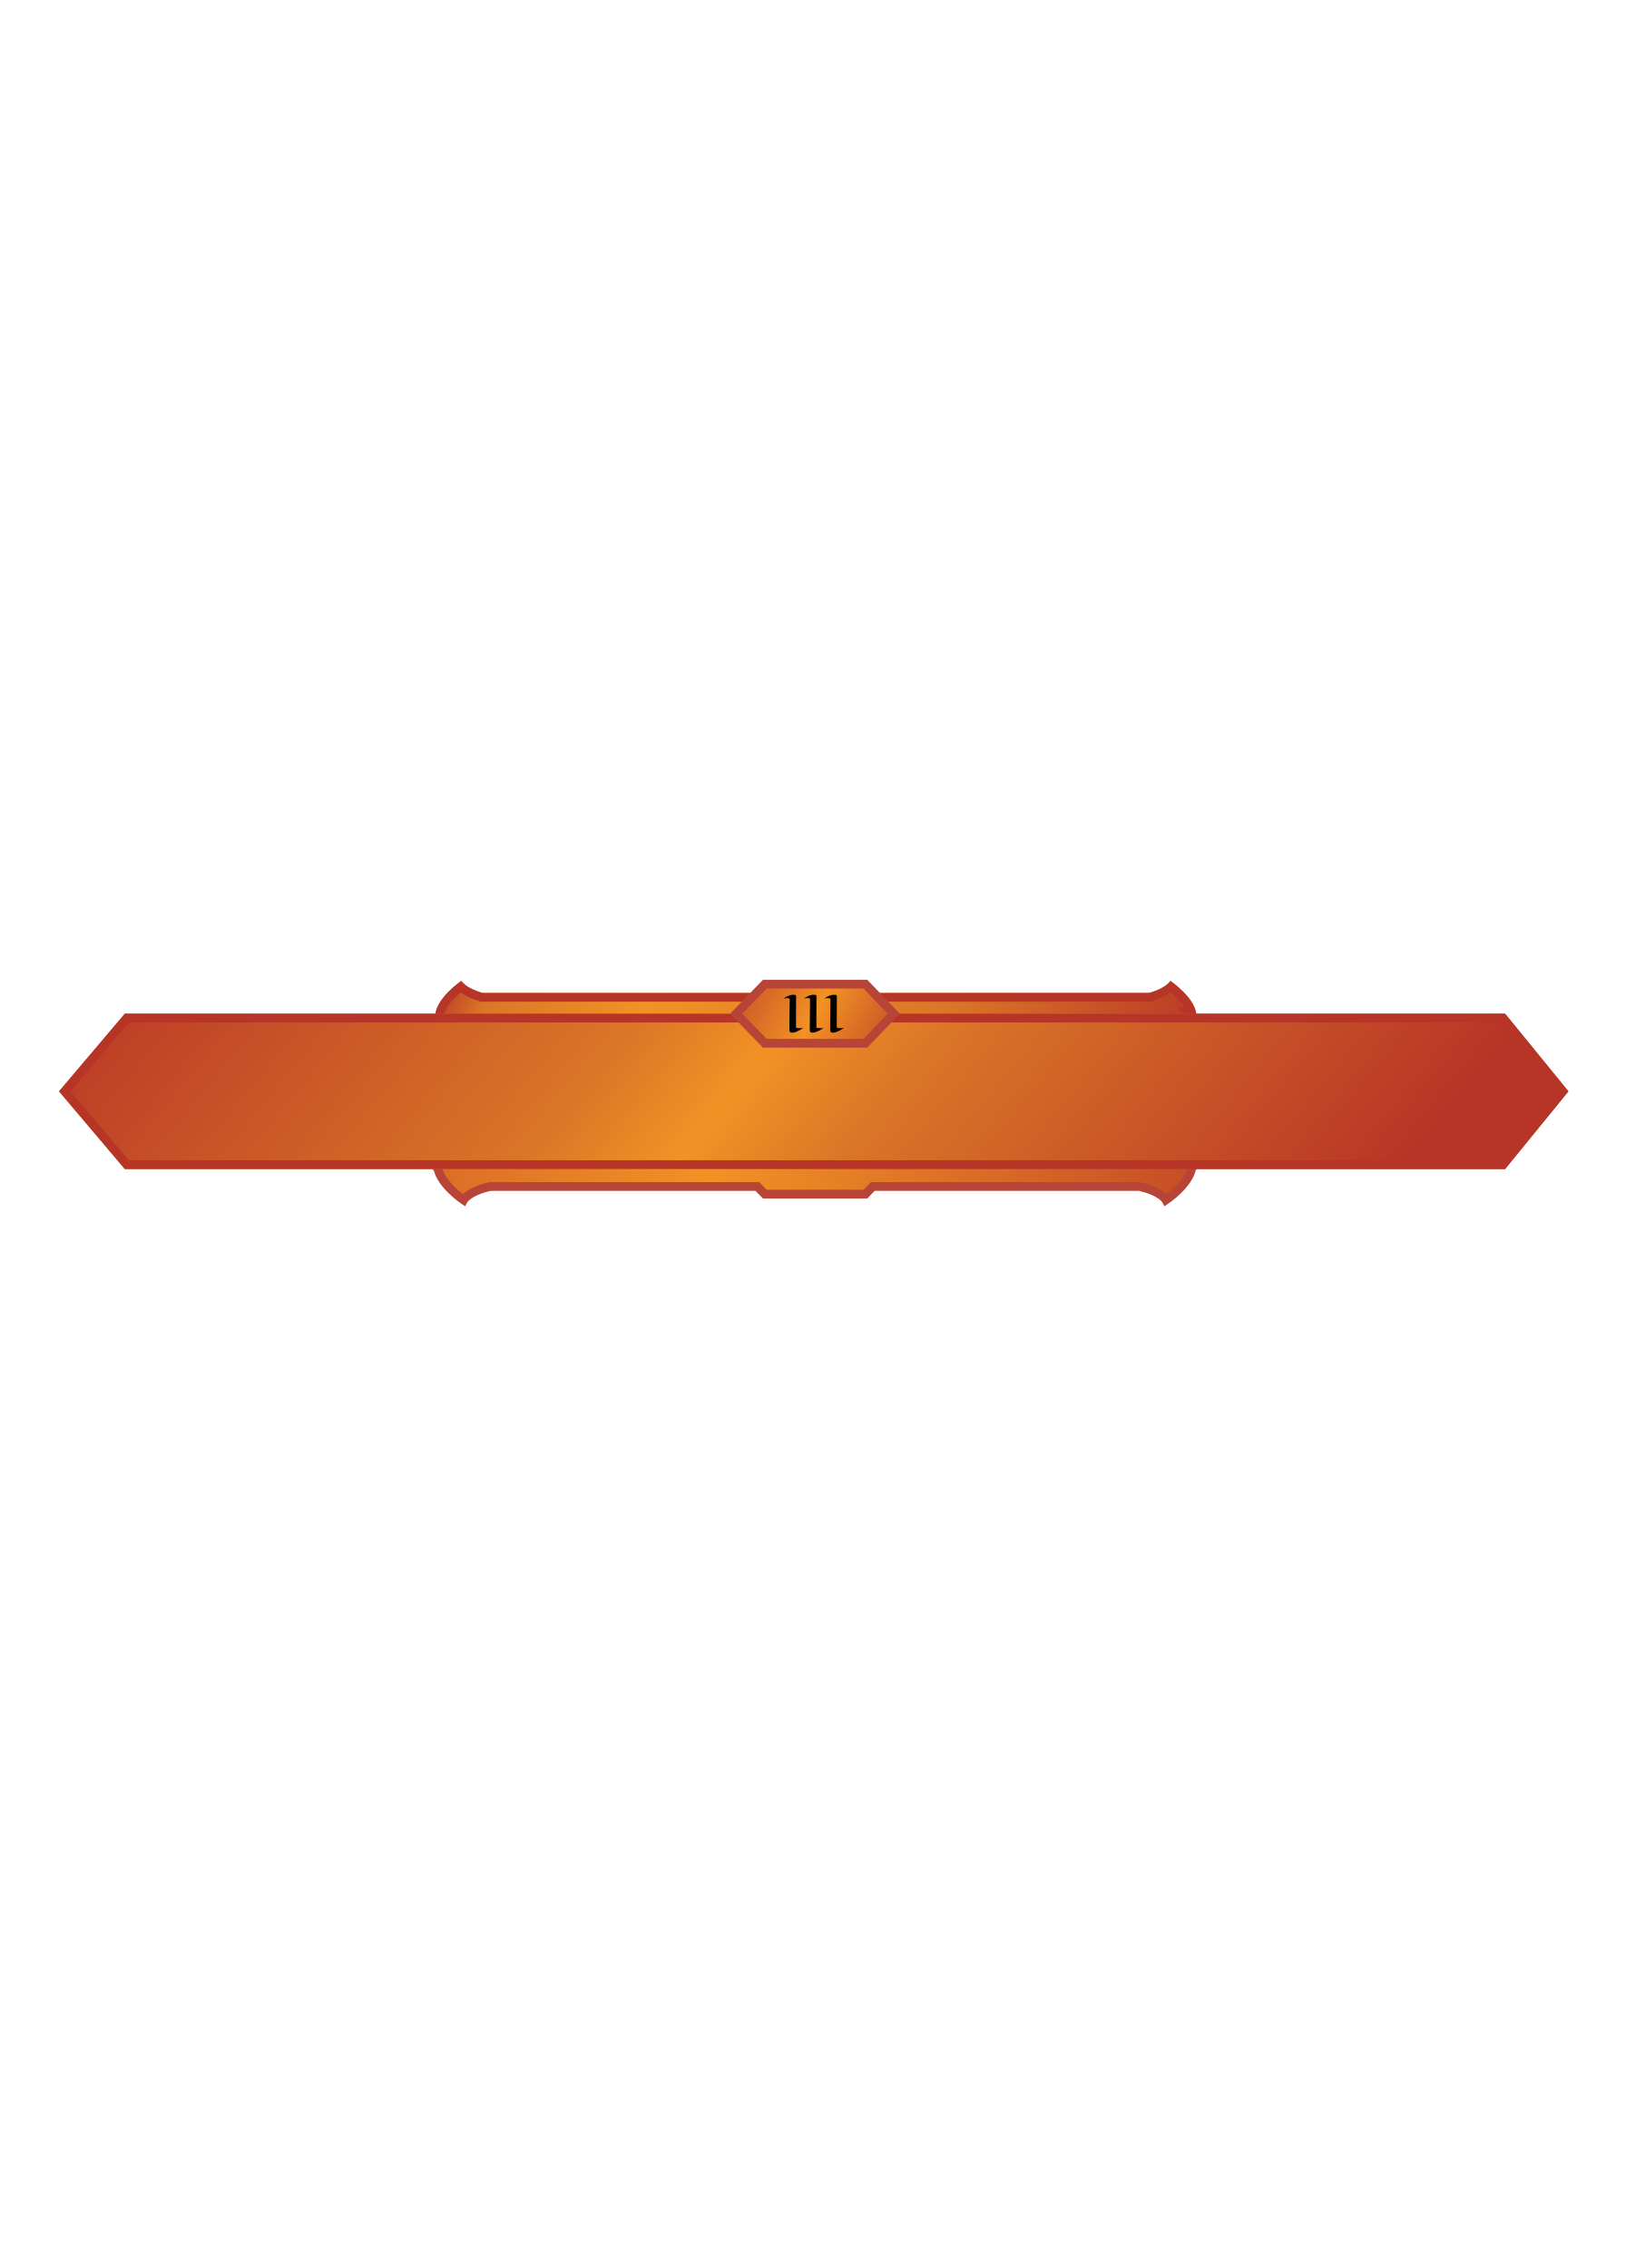
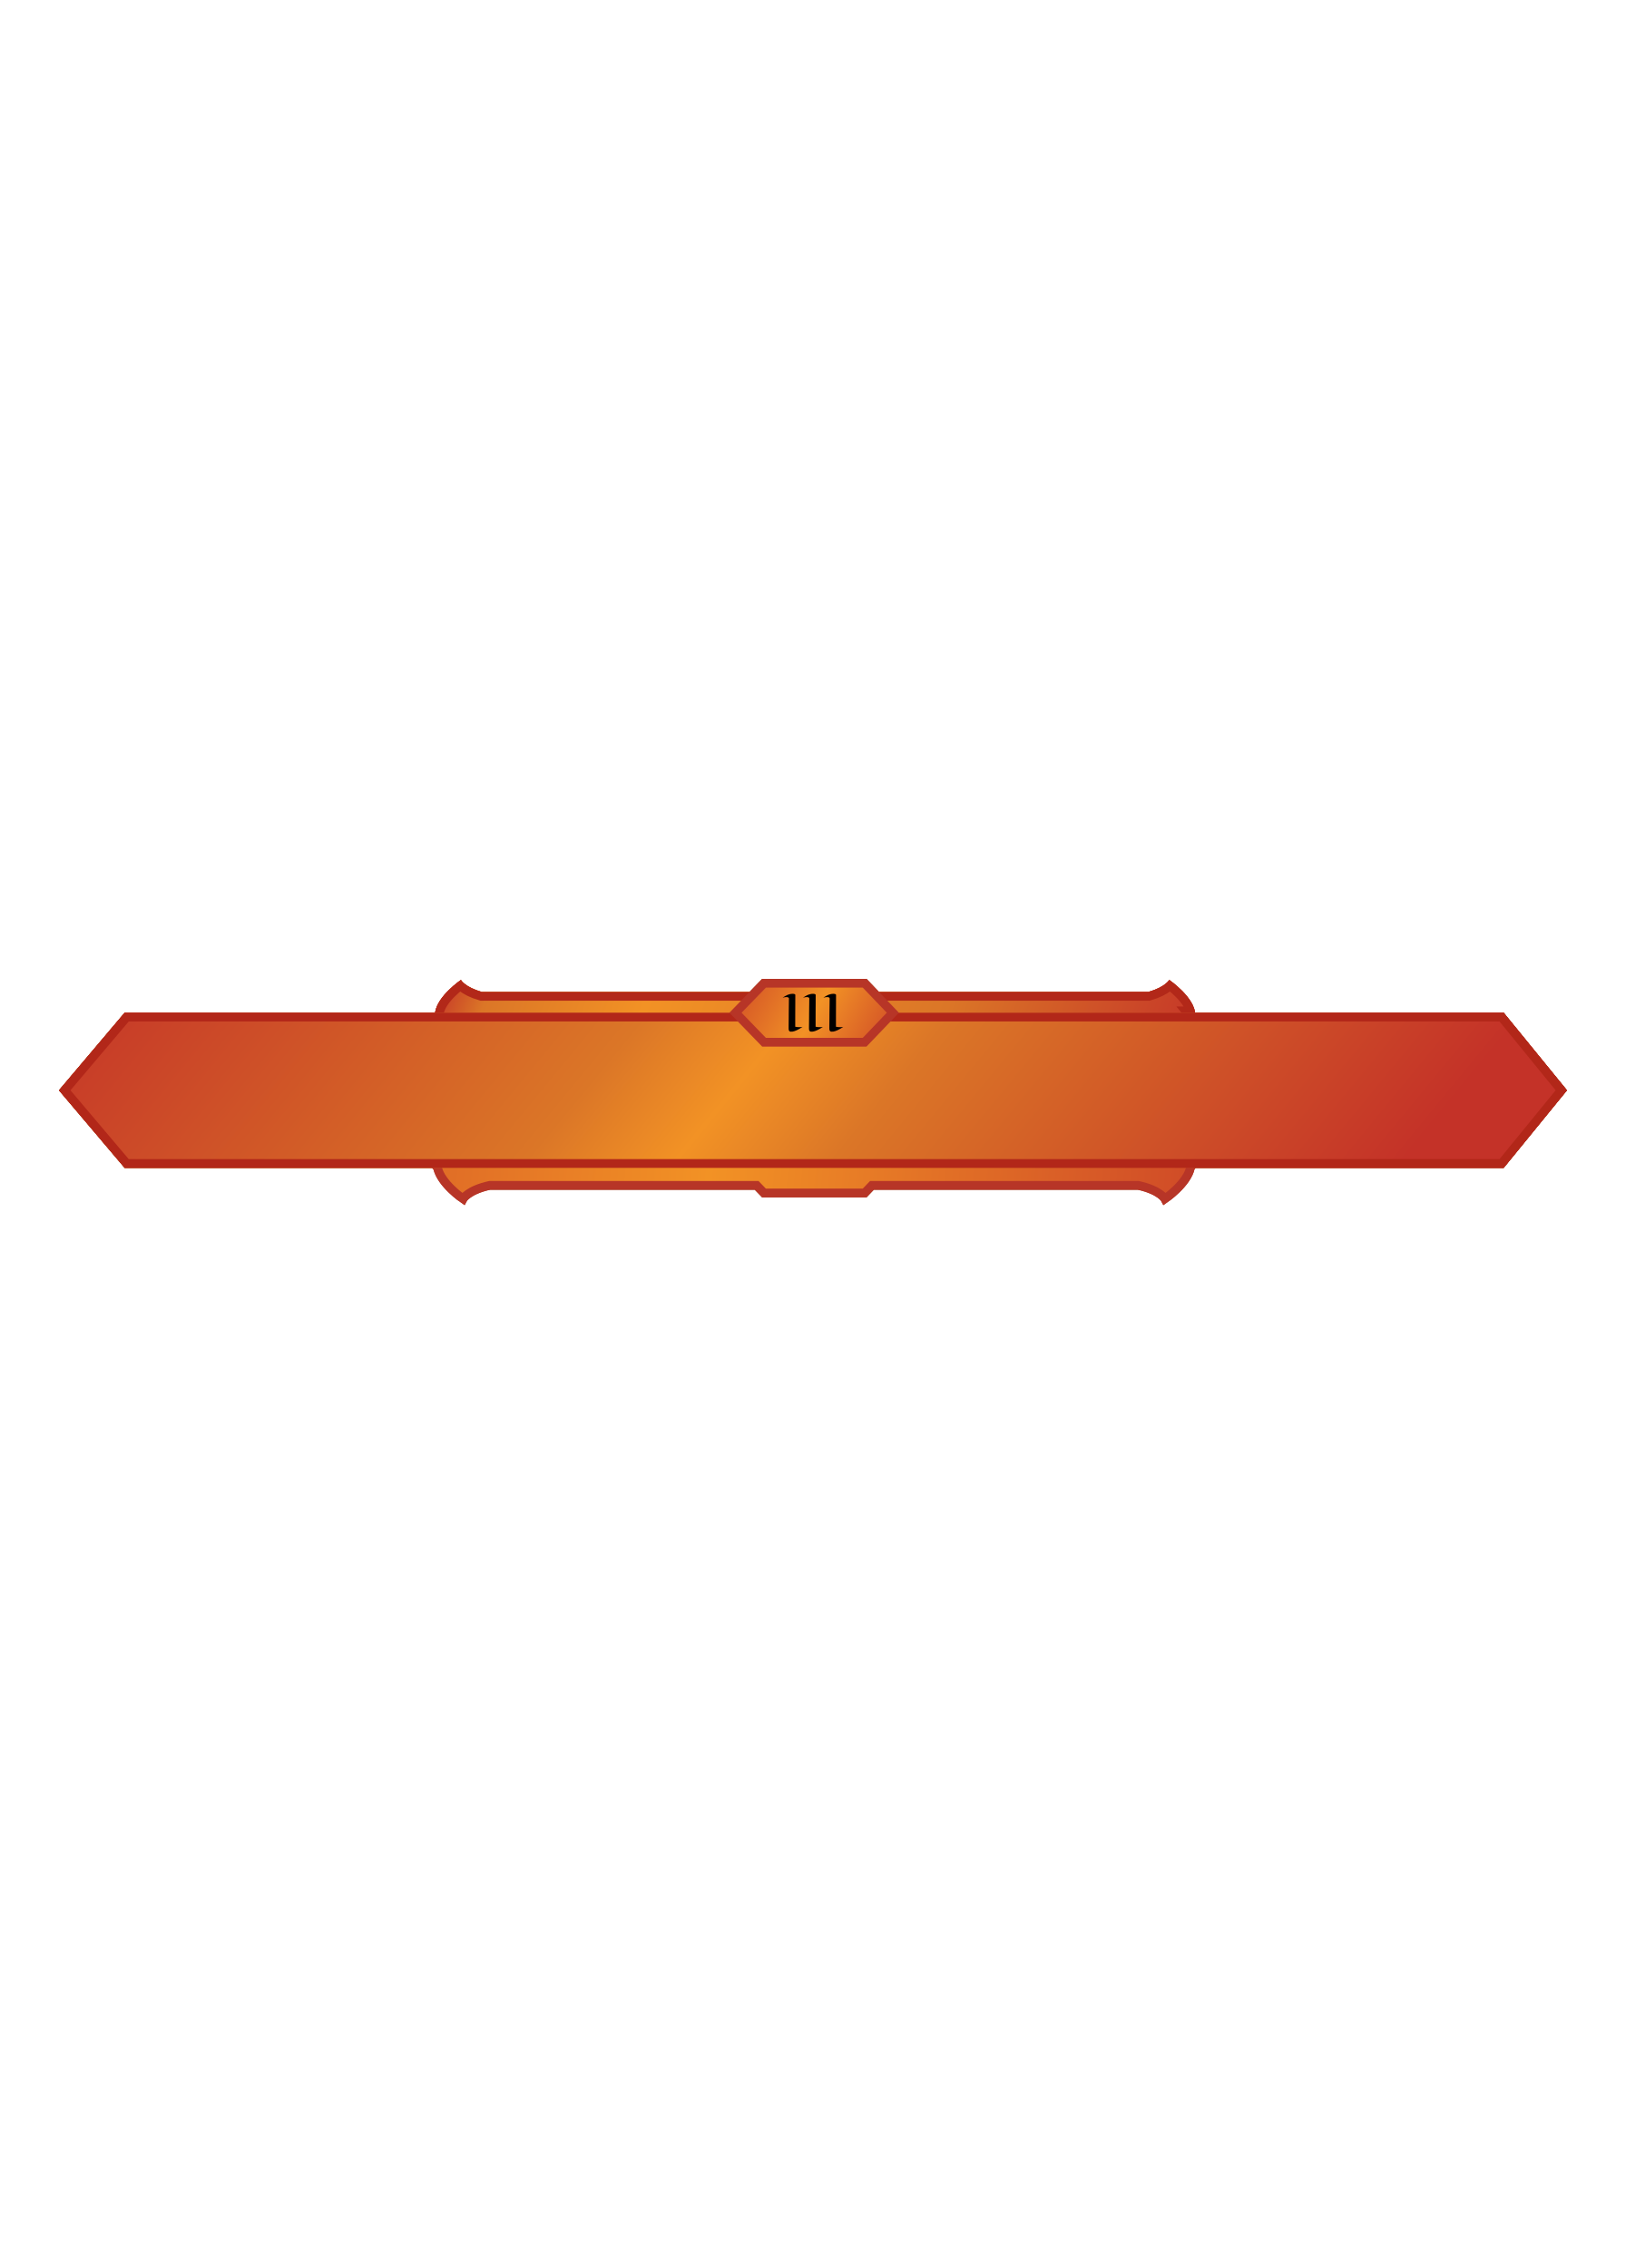
- <svg xmlns="http://www.w3.org/2000/svg" viewBox="0 0 743 1037" width="743" height="1037">
+ <svg xmlns="http://www.w3.org/2000/svg" viewBox="0 0 744 1038" width="744" height="1038">
  <defs>
-     <linearGradient id="9352455517586466429" x1="584.663" y1="528.77" x2="267.523" y2="404.6" gradientTransform="matrix(0.002564103,0,0,0.02439024,-0.5461538,-11.81707)">
+     <linearGradient id="1889224134508907494" x1="665.053" y1="543.229" x2="138.905" y2="440.291" gradientTransform="matrix(0.002564103,0,0,0.02816901,-0.5461538,-13.80282)">
+       <stop stop-color="#a67219" />
+       <stop offset="0.254" stop-color="#c6922b" />
+       <stop offset="0.65" stop-color="#fad369" />
+       <stop offset="0.832" stop-color="#c6922b" />
+       <stop offset="1" stop-color="#a67219" />
+     </linearGradient>
+     <clipPath id="alignment-4944964937314404232">
+       <path d="M213,525.5 C213,525.5 243.05,490 243.05,490 L574.05,490 C574.05,490 603,525.5 603,525.5 C603,525.5 213,525.5 213,525.5 Z" fill="#000000" />
+     </clipPath>
+     <linearGradient id="10473419197202552467" x1="1041.242" y1="611.021" x2="-355.961" y2="517.703" gradientTransform="matrix(0.002570694,0,0,0.0243895,-0.5501285,-13.19472)">
+       <stop stop-color="#a67219" />
+       <stop offset="0.342" stop-color="#c6922b" />
+       <stop offset="0.55" stop-color="#fad369" />
+       <stop offset="0.81" stop-color="#c6922b" />
+       <stop offset="1" stop-color="#a67219" />
+     </linearGradient>
+     <linearGradient id="6232026121664234477" x1="715.076" y1="796.919" x2="155.529" y2="397.447" gradientTransform="matrix(0.001449275,0,0,0.01408451,-0.09130435,-7.035211)">
+       <stop stop-color="#a67219" />
+       <stop offset="0.424" stop-color="#c6922b" />
+       <stop offset="0.678" stop-color="#fad369" />
+       <stop offset="0.906" stop-color="#c6922b" />
+       <stop offset="1" stop-color="#a67219" />
+     </linearGradient>
+     <clipPath id="alignment-5433170150320941148">
+       <path d="M63,535 C63,535 93.05,499.5 93.05,499.5 L724.05,499.5 C724.05,499.5 753,535 753,535 C753,535 724.05,570.5 724.05,570.5 L93.05,570.5 C93.05,570.5 63,535 63,535 Z" fill="#000000" />
+     </clipPath>
+     <linearGradient id="2235363709304482202" x1="443.079" y1="506.594" x2="377.932" y2="469.527" gradientTransform="matrix(0.01388437,0,0,0.03703361,-5.172461,-17.99829)">
+       <stop stop-color="#c6922b" />
+       <stop offset="0.525" stop-color="#fad369" />
+       <stop offset="1" stop-color="#c6922b" />
+     </linearGradient>
+     <linearGradient id="4105094409106806549" x1="584.663" y1="528.77" x2="267.523" y2="404.6" gradientTransform="matrix(0.002564103,0,0,0.02439024,-0.5461538,-11.81707)">
      <stop stop-color="#b73527" />
      <stop offset="0.349" stop-color="#db7627" />
      <stop offset="0.729" stop-color="#f29225" />
      <stop offset="0.93" stop-color="#db7627" />
      <stop offset="1" stop-color="#b73527" />
    </linearGradient>
-     <clipPath id="alignment-7738008308266932913">
+     <clipPath id="alignment-14114976464036053080">
      <path d="M235.095,499.397 C235.095,499.397 213,525.5 213,525.5 C213,525.5 603,525.5 603,525.5 C603,525.5 582.728,500.641 582.728,500.641 C582.728,500.641 582.94,500.641 582.94,500.641 C582.94,492.585 571.036,484.5 571.036,484.5 C571.036,484.5 569.322,487.713 561.459,490 C561.459,490 256.485,490 256.485,490 C248.621,487.713 246.908,484.5 246.908,484.5 C246.908,484.5 236.198,491.774 235.095,499.397 Z" fill="#000000" />
    </clipPath>
-     <linearGradient id="6651461703870222708" x1="659.302" y1="597.568" x2="42.67" y2="538.99" gradientTransform="matrix(0.002564103,0,0,0.02399791,-0.5461538,-13.03086)">
+     <linearGradient id="6316170317235266728" x1="659.302" y1="597.568" x2="42.67" y2="538.99" gradientTransform="matrix(0.002564103,0,0,0.02399791,-0.5461538,-13.03086)">
      <stop stop-color="#b73527" />
      <stop offset="0.484" stop-color="#f29225" />
      <stop offset="1" stop-color="#b73527" />
    </linearGradient>
-     <linearGradient id="14900273343831947212" x1="570.004" y1="698.666" x2="159.464" y2="361.136" gradientTransform="matrix(0.001449275,0,0,0.01408451,-0.09130435,-7.035211)">
+     <linearGradient id="2019162330452744136" x1="570.004" y1="698.666" x2="159.464" y2="361.136" gradientTransform="matrix(0.001449275,0,0,0.01408451,-0.09130435,-7.035211)">
      <stop stop-color="#b73527" />
      <stop offset="0.379" stop-color="#db7627" />
      <stop offset="0.484" stop-color="#f29225" />
      <stop offset="0.584" stop-color="#db7627" />
      <stop offset="1" stop-color="#b73527" />
    </linearGradient>
-     <clipPath id="alignment-760062050983052513">
+     <clipPath id="alignment-9402115186036753953">
      <path d="M63,535 C63,535 93.05,499.5 93.05,499.5 L724.05,499.5 C724.05,499.5 753,535 753,535 C753,535 724.05,570.5 724.05,570.5 L93.05,570.5 C93.05,570.5 63,535 63,535 Z" fill="#000000" />
    </clipPath>
-     <linearGradient id="7211538193569224958" x1="449.819" y1="532.138" x2="356.591" y2="480.198" gradientTransform="matrix(0.01388437,0,0,0.03703361,-5.172461,-17.99829)">
+     <linearGradient id="16187289215504019118" x1="449.819" y1="532.138" x2="356.591" y2="480.198" gradientTransform="matrix(0.01388437,0,0,0.03703361,-5.172461,-17.99829)">
      <stop stop-color="#b73527" />
      <stop offset="0.484" stop-color="#f29225" />
      <stop offset="1" stop-color="#b73527" />
+     </linearGradient>
+     <linearGradient id="785775233563908574" x1="584.663" y1="528.77" x2="267.523" y2="404.6" gradientTransform="matrix(0.002564103,0,0,0.02439024,-0.5461538,-11.81707)">
+       <stop stop-color="#c43228" />
+       <stop offset="0.349" stop-color="#db7627" />
+       <stop offset="0.729" stop-color="#f29225" />
+       <stop offset="0.93" stop-color="#db7627" />
+       <stop offset="1" stop-color="#c43228" />
+     </linearGradient>
+     <clipPath id="alignment-4075133515580063511">
+       <path d="M235.095,499.397 C235.095,499.397 213,525.5 213,525.5 C213,525.5 603,525.5 603,525.5 C603,525.5 582.728,500.641 582.728,500.641 C582.728,500.641 582.94,500.641 582.94,500.641 C582.94,492.585 571.036,484.5 571.036,484.5 C571.036,484.5 569.322,487.713 561.459,490 C561.459,490 256.485,490 256.485,490 C248.621,487.713 246.908,484.5 246.908,484.5 C246.908,484.5 236.198,491.774 235.095,499.397 Z" fill="#000000" />
+     </clipPath>
+     <linearGradient id="1360932936279449558" x1="659.302" y1="597.568" x2="42.67" y2="538.99" gradientTransform="matrix(0.002564103,0,0,0.02399791,-0.5461538,-13.03086)">
+       <stop stop-color="#c43228" />
+       <stop offset="0.484" stop-color="#f29225" />
+       <stop offset="1" stop-color="#c43228" />
+     </linearGradient>
+     <linearGradient id="1994521955350260017" x1="570.004" y1="698.666" x2="159.464" y2="361.136" gradientTransform="matrix(0.001449275,0,0,0.01408451,-0.09130435,-7.035211)">
+       <stop stop-color="#c43228" />
+       <stop offset="0.379" stop-color="#db7627" />
+       <stop offset="0.484" stop-color="#f29225" />
+       <stop offset="0.584" stop-color="#db7627" />
+       <stop offset="1" stop-color="#c43228" />
+     </linearGradient>
+     <clipPath id="alignment-15235829392284922819">
+       <path d="M63,535 C63,535 93.05,499.5 93.05,499.5 L724.05,499.5 C724.05,499.5 753,535 753,535 C753,535 724.05,570.5 724.05,570.5 L93.05,570.5 C93.05,570.5 63,535 63,535 Z" fill="#000000" />
+     </clipPath>
+     <linearGradient id="700989555349907582" x1="449.819" y1="532.138" x2="356.591" y2="480.198" gradientTransform="matrix(0.01388437,0,0,0.03703361,-5.172461,-17.99829)">
+       <stop stop-color="#c43228" />
+       <stop offset="0.484" stop-color="#f29225" />
+       <stop offset="1" stop-color="#c43228" />
    </linearGradient>
  </defs>
  <g>
    <g>
      <g>
        <g transform="matrix(1,0,0,1,-36,-36)">
-           <path d="M235.095,499.397 C235.095,499.397 213,525.5 213,525.5 C213,525.5 603,525.5 603,525.5 C603,525.5 582.728,500.641 582.728,500.641 C582.728,500.641 582.94,500.641 582.94,500.641 C582.94,492.585 571.036,484.5 571.036,484.5 C571.036,484.5 569.322,487.713 561.459,490 C561.459,490 256.485,490 256.485,490 C248.621,487.713 246.908,484.5 246.908,484.5 C246.908,484.5 236.198,491.774 235.095,499.397 Z" fill="url('#9352455517586466429')" />
-           <path d="M235.095,499.397 C235.095,499.397 213,525.5 213,525.5 C213,525.5 603,525.5 603,525.5 C603,525.5 582.728,500.641 582.728,500.641 C582.728,500.641 582.94,500.641 582.94,500.641 C582.94,492.585 571.036,484.5 571.036,484.5 C571.036,484.5 569.322,487.713 561.459,490 C561.459,490 256.485,490 256.485,490 C248.621,487.713 246.908,484.5 246.908,484.5 C246.908,484.5 236.198,491.774 235.095,499.397 Z" clip-path="url(#alignment-7738008308266932913)" fill="none" stroke="#b73527" stroke-width="8" />
+           <path d="M213,525.5 C213,525.5 243.05,490 243.05,490 L574.05,490 C574.05,490 603,525.5 603,525.5 C603,525.5 213,525.5 213,525.5 Z" fill="url('#1889224134508907494')" />
+           <path d="M213,525.5 C213,525.5 243.05,490 243.05,490 L574.05,490 C574.05,490 603,525.5 603,525.5 C603,525.5 213,525.5 213,525.5 Z" clip-path="url(#alignment-4944964937314404232)" fill="none" stroke="#8c6b2a" stroke-width="8" />
        </g>
        <g transform="matrix(1,0,0,1,-36,-36)">
-           <path d="M434.991,578.5 C434.991,578.5 518.178,578.5 518.178,578.5 C518.178,578.5 556.839,578.5 556.839,578.5 C566.952,580.764 569.036,584.67 569.036,584.67 C569.036,584.67 579.287,577.708 580.763,570.268 C580.763,570.268 603,543 603,543 C603,543 213,543 213,543 C213,543 236.212,570.422 236.212,570.422 C237.798,577.804 247.908,584.67 247.908,584.67 C247.908,584.67 249.991,580.764 260.105,578.5 C260.105,578.5 298.766,578.5 298.766,578.5 C298.766,578.5 382.227,578.5 382.227,578.5 C382.227,578.5 385.619,582.001 385.619,582.001 C385.619,582.001 431.64,582.001 431.64,582.001 C431.64,582.001 434.991,578.5 434.991,578.5 Z" fill="url('#6651461703870222708')" stroke="#b84437" stroke-width="4" />
+           <path d="M434.991,578.5 C434.991,578.5 572.95,578.5 572.95,578.5 C572.95,578.5 603,541 603,541 C603,541 214,541 214,541 C214,541 243.95,578.5 243.95,578.5 C243.95,578.5 382.227,578.5 382.227,578.5 C382.227,578.5 385.619,582.001 385.619,582.001 C385.619,582.001 431.64,582.001 431.64,582.001 C431.64,582.001 434.991,578.5 434.991,578.5 Z" fill="url('#10473419197202552467')" stroke="#8c6b2a" stroke-width="4" />
        </g>
        <g transform="matrix(1,0,0,1,-36,-36)">
-           <path d="M63,535 C63,535 93.05,499.5 93.05,499.5 L724.05,499.5 C724.05,499.5 753,535 753,535 C753,535 724.05,570.5 724.05,570.5 L93.05,570.5 C93.05,570.5 63,535 63,535 Z" fill="url('#14900273343831947212')" />
-           <path d="M63,535 C63,535 93.05,499.5 93.05,499.5 L724.05,499.5 C724.05,499.5 753,535 753,535 C753,535 724.05,570.5 724.05,570.5 L93.05,570.5 C93.05,570.5 63,535 63,535 Z" clip-path="url(#alignment-760062050983052513)" fill="none" stroke="#b73527" stroke-width="8" />
+           <path d="M63,535 C63,535 93.05,499.5 93.05,499.5 L724.05,499.5 C724.05,499.5 753,535 753,535 C753,535 724.05,570.5 724.05,570.5 L93.05,570.5 C93.05,570.5 63,535 63,535 Z" fill="url('#6232026121664234477')" />
+           <path d="M63,535 C63,535 93.05,499.5 93.05,499.5 L724.05,499.5 C724.05,499.5 753,535 753,535 C753,535 724.05,570.5 724.05,570.5 L93.05,570.5 C93.05,570.5 63,535 63,535 Z" clip-path="url(#alignment-5433170150320941148)" fill="none" stroke="#8c6b2a" stroke-width="8" />
        </g>
        <g transform="matrix(1,0,0,1,-36,-36)">
-           <path d="M372.538,499.5 C372.538,499.5 385.619,485.999 385.619,485.999 C385.619,485.999 431.64,485.999 431.64,485.999 C431.64,485.999 444.562,499.5 444.562,499.5 C444.562,499.5 431.64,513.001 431.64,513.001 L385.619,513.001 C385.619,513.001 372.538,499.5 372.538,499.5 Z" transform="matrix(1,0,0,1,0,0)" fill="url('#7211538193569224958')" stroke="#b84437" stroke-width="4" />
+           <path d="M372.538,499.5 C372.538,499.5 385.619,485.999 385.619,485.999 C385.619,485.999 431.64,485.999 431.64,485.999 C431.64,485.999 444.562,499.5 444.562,499.5 C444.562,499.5 431.64,513.001 431.64,513.001 L385.619,513.001 C385.619,513.001 372.538,499.5 372.538,499.5 Z" transform="matrix(1,0,0,1,0,0)" fill="url('#2235363709304482202')" stroke="#8c6b2a" stroke-width="4" />
+         </g>
+         <g transform="matrix(1,0,0,1,-36,-36)">
+           <path d="M408.452,505.978 Q407.79,506.419 407.141,506.792 Q406.506,507.164 405.913,507.44 Q405.333,507.73 404.809,507.896 Q404.284,508.075 403.856,508.131 Q403.415,508.172 403.084,508.158 Q402.752,508.158 402.532,508.006 Q402.311,507.868 402.187,507.551 Q402.076,507.233 402.076,506.681 Q402.076,506.392 402.076,505.702 Q402.09,505.012 402.09,504.059 Q402.104,503.107 402.118,501.975 Q402.131,500.83 402.131,499.671 Q402.145,498.498 402.159,497.394 Q402.173,496.276 402.187,495.365 Q402.2,494.454 402.2,493.847 Q402.214,493.226 402.228,493.047 Q402.242,492.646 401.897,492.494 Q401.552,492.329 401.055,492.329 Q400.641,492.329 400.186,492.412 Q399.744,492.481 399.33,492.577 Q399.91,492.205 400.462,491.887 Q401.014,491.556 401.579,491.321 Q402.145,491.087 402.725,490.963 Q403.318,490.838 403.939,490.838 Q404.188,490.838 404.409,490.866 Q404.629,490.894 404.781,490.963 Q404.947,491.018 405.043,491.114 Q405.14,491.211 405.14,491.363 Q405.14,491.804 405.126,493.474 Q405.126,494.192 405.126,495.268 Q405.126,496.331 405.112,497.835 Q405.112,499.34 405.099,501.341 Q405.099,503.342 405.099,505.909 Q405.706,506.033 406.203,506.074 Q406.699,506.102 407.1,506.102 Q407.417,506.102 407.665,506.088 Q407.928,506.06 408.107,506.033 Q408.3,506.005 408.452,505.978 Q408.452,505.978 408.452,505.978 ZM417.77,505.978 Q417.108,506.419 416.459,506.792 Q415.824,507.164 415.231,507.44 Q414.651,507.73 414.127,507.896 Q413.602,508.075 413.174,508.131 Q412.733,508.172 412.402,508.158 Q412.07,508.158 411.85,508.006 Q411.629,507.868 411.505,507.551 Q411.394,507.233 411.394,506.681 Q411.394,506.392 411.394,505.702 Q411.408,505.012 411.408,504.059 Q411.422,503.107 411.436,501.975 Q411.449,500.83 411.449,499.671 Q411.463,498.498 411.477,497.394 Q411.491,496.276 411.505,495.365 Q411.518,494.454 411.518,493.847 Q411.532,493.226 411.546,493.047 Q411.56,492.646 411.215,492.494 Q410.87,492.329 410.373,492.329 Q409.959,492.329 409.503,492.412 Q409.062,492.481 408.648,492.577 Q409.227,492.205 409.78,491.887 Q410.332,491.556 410.897,491.321 Q411.463,491.087 412.043,490.963 Q412.636,490.838 413.257,490.838 Q413.506,490.838 413.726,490.866 Q413.947,490.894 414.099,490.963 Q414.265,491.018 414.361,491.114 Q414.458,491.211 414.458,491.363 Q414.458,491.804 414.444,493.474 Q414.444,494.192 414.444,495.268 Q414.444,496.331 414.43,497.835 Q414.43,499.34 414.416,501.341 Q414.416,503.342 414.416,505.909 Q415.024,506.033 415.521,506.074 Q416.017,506.102 416.418,506.102 Q416.735,506.102 416.983,506.088 Q417.246,506.06 417.425,506.033 Q417.618,506.005 417.77,505.978 Q417.77,505.978 417.77,505.978 Z" fill="#000000" />
+         </g>
+       </g>
+       <g>
+         <g transform="matrix(1,0,0,1,-36,-36)">
+           <path d="M235.095,499.397 C235.095,499.397 213,525.5 213,525.5 C213,525.5 603,525.5 603,525.5 C603,525.5 582.728,500.641 582.728,500.641 C582.728,500.641 582.94,500.641 582.94,500.641 C582.94,492.585 571.036,484.5 571.036,484.5 C571.036,484.5 569.322,487.713 561.459,490 C561.459,490 256.485,490 256.485,490 C248.621,487.713 246.908,484.5 246.908,484.5 C246.908,484.5 236.198,491.774 235.095,499.397 Z" fill="url('#4105094409106806549')" />
+           <path d="M235.095,499.397 C235.095,499.397 213,525.5 213,525.5 C213,525.5 603,525.5 603,525.5 C603,525.5 582.728,500.641 582.728,500.641 C582.728,500.641 582.94,500.641 582.94,500.641 C582.94,492.585 571.036,484.5 571.036,484.5 C571.036,484.5 569.322,487.713 561.459,490 C561.459,490 256.485,490 256.485,490 C248.621,487.713 246.908,484.5 246.908,484.5 C246.908,484.5 236.198,491.774 235.095,499.397 Z" clip-path="url(#alignment-14114976464036053080)" fill="none" stroke="#b73527" stroke-width="8" />
+         </g>
+         <g transform="matrix(1,0,0,1,-36,-36)">
+           <path d="M434.991,578.5 C434.991,578.5 518.178,578.5 518.178,578.5 C518.178,578.5 556.839,578.5 556.839,578.5 C566.952,580.764 569.036,584.67 569.036,584.67 C569.036,584.67 579.287,577.708 580.763,570.268 C580.763,570.268 603,543 603,543 C603,543 213,543 213,543 C213,543 236.212,570.422 236.212,570.422 C237.798,577.804 247.908,584.67 247.908,584.67 C247.908,584.67 249.991,580.764 260.105,578.5 C260.105,578.5 298.766,578.5 298.766,578.5 C298.766,578.5 382.227,578.5 382.227,578.5 C382.227,578.5 385.619,582.001 385.619,582.001 C385.619,582.001 431.64,582.001 431.64,582.001 C431.64,582.001 434.991,578.5 434.991,578.5 Z" fill="url('#6316170317235266728')" stroke="#b84437" stroke-width="4" />
+         </g>
+         <g transform="matrix(1,0,0,1,-36,-36)">
+           <path d="M63,535 C63,535 93.05,499.5 93.05,499.5 L724.05,499.5 C724.05,499.5 753,535 753,535 C753,535 724.05,570.5 724.05,570.5 L93.05,570.5 C93.05,570.5 63,535 63,535 Z" fill="url('#2019162330452744136')" />
+           <path d="M63,535 C63,535 93.05,499.5 93.05,499.5 L724.05,499.5 C724.05,499.5 753,535 753,535 C753,535 724.05,570.5 724.05,570.5 L93.05,570.5 C93.05,570.5 63,535 63,535 Z" clip-path="url(#alignment-9402115186036753953)" fill="none" stroke="#b73527" stroke-width="8" />
+         </g>
+         <g transform="matrix(1,0,0,1,-36,-36)">
+           <path d="M372.538,499.5 C372.538,499.5 385.619,485.999 385.619,485.999 C385.619,485.999 431.64,485.999 431.64,485.999 C431.64,485.999 444.562,499.5 444.562,499.5 C444.562,499.5 431.64,513.001 431.64,513.001 L385.619,513.001 C385.619,513.001 372.538,499.5 372.538,499.5 Z" transform="matrix(1,0,0,1,0,0)" fill="url('#16187289215504019118')" stroke="#b84437" stroke-width="4" />
+         </g>
+         <g transform="matrix(1,0,0,1,-36,-36)">
+           <path d="M403.243,505.978 Q402.581,506.419 401.932,506.792 Q401.297,507.164 400.704,507.44 Q400.124,507.73 399.6,507.896 Q399.075,508.075 398.648,508.131 Q398.206,508.172 397.875,508.158 Q397.544,508.158 397.323,508.006 Q397.102,507.868 396.978,507.551 Q396.867,507.233 396.867,506.681 Q396.867,506.392 396.867,505.702 Q396.881,505.012 396.881,504.059 Q396.895,503.107 396.909,501.975 Q396.922,500.83 396.922,499.671 Q396.936,498.498 396.95,497.394 Q396.964,496.276 396.978,495.365 Q396.991,494.454 396.991,493.847 Q397.005,493.226 397.019,493.047 Q397.033,492.646 396.688,492.494 Q396.343,492.329 395.846,492.329 Q395.432,492.329 394.977,492.412 Q394.535,492.481 394.121,492.577 Q394.701,492.205 395.253,491.887 Q395.805,491.556 396.37,491.321 Q396.936,491.087 397.516,490.963 Q398.109,490.838 398.73,490.838 Q398.979,490.838 399.2,490.866 Q399.42,490.894 399.572,490.963 Q399.738,491.018 399.834,491.114 Q399.931,491.211 399.931,491.363 Q399.931,491.804 399.917,493.474 Q399.917,494.192 399.917,495.268 Q399.917,496.331 399.903,497.835 Q399.903,499.34 399.89,501.341 Q399.89,503.342 399.89,505.909 Q400.497,506.033 400.994,506.074 Q401.49,506.102 401.891,506.102 Q402.208,506.102 402.456,506.088 Q402.719,506.06 402.898,506.033 Q403.091,506.005 403.243,505.978 Q403.243,505.978 403.243,505.978 ZM412.561,505.978 Q411.899,506.419 411.25,506.792 Q410.615,507.164 410.022,507.44 Q409.442,507.73 408.918,507.896 Q408.393,508.075 407.965,508.131 Q407.524,508.172 407.193,508.158 Q406.861,508.158 406.641,508.006 Q406.42,507.868 406.296,507.551 Q406.185,507.233 406.185,506.681 Q406.185,506.392 406.185,505.702 Q406.199,505.012 406.199,504.059 Q406.213,503.107 406.227,501.975 Q406.24,500.83 406.24,499.671 Q406.254,498.498 406.268,497.394 Q406.282,496.276 406.296,495.365 Q406.309,494.454 406.309,493.847 Q406.323,493.226 406.337,493.047 Q406.351,492.646 406.006,492.494 Q405.661,492.329 405.164,492.329 Q404.75,492.329 404.295,492.412 Q403.853,492.481 403.439,492.577 Q404.019,492.205 404.571,491.887 Q405.123,491.556 405.688,491.321 Q406.254,491.087 406.834,490.963 Q407.427,490.838 408.048,490.838 Q408.297,490.838 408.518,490.866 Q408.738,490.894 408.89,490.963 Q409.056,491.018 409.152,491.114 Q409.249,491.211 409.249,491.363 Q409.249,491.804 409.235,493.474 Q409.235,494.192 409.235,495.268 Q409.235,496.331 409.221,497.835 Q409.221,499.34 409.208,501.341 Q409.208,503.342 409.208,505.909 Q409.815,506.033 410.312,506.074 Q410.808,506.102 411.209,506.102 Q411.526,506.102 411.774,506.088 Q412.037,506.06 412.216,506.033 Q412.409,506.005 412.561,505.978 Q412.561,505.978 412.561,505.978 ZM421.879,505.978 Q421.217,506.419 420.568,506.792 Q419.933,507.164 419.34,507.44 Q418.76,507.73 418.236,507.896 Q417.711,508.075 417.283,508.131 Q416.842,508.172 416.511,508.158 Q416.179,508.158 415.959,508.006 Q415.738,507.868 415.614,507.551 Q415.503,507.233 415.503,506.681 Q415.503,506.392 415.503,505.702 Q415.517,505.012 415.517,504.059 Q415.531,503.107 415.545,501.975 Q415.558,500.83 415.558,499.671 Q415.572,498.498 415.586,497.394 Q415.6,496.276 415.614,495.365 Q415.627,494.454 415.627,493.847 Q415.641,493.226 415.655,493.047 Q415.669,492.646 415.324,492.494 Q414.979,492.329 414.482,492.329 Q414.068,492.329 413.613,492.412 Q413.171,492.481 412.757,492.577 Q413.336,492.205 413.889,491.887 Q414.441,491.556 415.006,491.321 Q415.572,491.087 416.152,490.963 Q416.745,490.838 417.366,490.838 Q417.615,490.838 417.835,490.866 Q418.056,490.894 418.208,490.963 Q418.374,491.018 418.47,491.114 Q418.567,491.211 418.567,491.363 Q418.567,491.804 418.553,493.474 Q418.553,494.192 418.553,495.268 Q418.553,496.331 418.539,497.835 Q418.539,499.34 418.526,501.341 Q418.526,503.342 418.526,505.909 Q419.133,506.033 419.63,506.074 Q420.126,506.102 420.527,506.102 Q420.844,506.102 421.092,506.088 Q421.355,506.06 421.534,506.033 Q421.727,506.005 421.879,505.978 Q421.879,505.978 421.879,505.978 Z" fill="#000000" />
+         </g>
+       </g>
+       <g>
+         <g transform="matrix(1,0,0,1,-36,-36)">
+           <path d="M235.095,499.397 C235.095,499.397 213,525.5 213,525.5 C213,525.5 603,525.5 603,525.5 C603,525.5 582.728,500.641 582.728,500.641 C582.728,500.641 582.94,500.641 582.94,500.641 C582.94,492.585 571.036,484.5 571.036,484.5 C571.036,484.5 569.322,487.713 561.459,490 C561.459,490 256.485,490 256.485,490 C248.621,487.713 246.908,484.5 246.908,484.5 C246.908,484.5 236.198,491.774 235.095,499.397 Z" fill="url('#785775233563908574')" />
+           <path d="M235.095,499.397 C235.095,499.397 213,525.5 213,525.5 C213,525.5 603,525.5 603,525.5 C603,525.5 582.728,500.641 582.728,500.641 C582.728,500.641 582.94,500.641 582.94,500.641 C582.94,492.585 571.036,484.5 571.036,484.5 C571.036,484.5 569.322,487.713 561.459,490 C561.459,490 256.485,490 256.485,490 C248.621,487.713 246.908,484.5 246.908,484.5 C246.908,484.5 236.198,491.774 235.095,499.397 Z" clip-path="url(#alignment-4075133515580063511)" fill="none" stroke="#b22819" stroke-width="8" />
+         </g>
+         <g transform="matrix(1,0,0,1,-36,-36)">
+           <path d="M434.991,578.5 C434.991,578.5 518.178,578.5 518.178,578.5 C518.178,578.5 556.839,578.5 556.839,578.5 C566.952,580.764 569.036,584.67 569.036,584.67 C569.036,584.67 579.287,577.708 580.763,570.268 C580.763,570.268 603,543 603,543 C603,543 213,543 213,543 C213,543 236.212,570.422 236.212,570.422 C237.798,577.804 247.908,584.67 247.908,584.67 C247.908,584.67 249.991,580.764 260.105,578.5 C260.105,578.5 298.766,578.5 298.766,578.5 C298.766,578.5 382.227,578.5 382.227,578.5 C382.227,578.5 385.619,582.001 385.619,582.001 C385.619,582.001 431.64,582.001 431.64,582.001 C431.64,582.001 434.991,578.5 434.991,578.5 Z" fill="url('#1360932936279449558')" stroke="#b73527" stroke-width="4" />
+         </g>
+         <g transform="matrix(1,0,0,1,-36,-36)">
+           <path d="M63,535 C63,535 93.05,499.5 93.05,499.5 L724.05,499.5 C724.05,499.5 753,535 753,535 C753,535 724.05,570.5 724.05,570.5 L93.05,570.5 C93.05,570.5 63,535 63,535 Z" fill="url('#1994521955350260017')" />
+           <path d="M63,535 C63,535 93.05,499.5 93.05,499.5 L724.05,499.5 C724.05,499.5 753,535 753,535 C753,535 724.05,570.5 724.05,570.5 L93.05,570.5 C93.05,570.5 63,535 63,535 Z" clip-path="url(#alignment-15235829392284922819)" fill="none" stroke="#b22719" stroke-width="8" />
+         </g>
+         <g transform="matrix(1,0,0,1,-36,-36)">
+           <path d="M372.538,499.5 C372.538,499.5 385.619,485.999 385.619,485.999 C385.619,485.999 431.64,485.999 431.64,485.999 C431.64,485.999 444.562,499.5 444.562,499.5 C444.562,499.5 431.64,513.001 431.64,513.001 L385.619,513.001 C385.619,513.001 372.538,499.5 372.538,499.5 Z" transform="matrix(1,0,0,1,0,0)" fill="url('#700989555349907582')" stroke="#b73527" stroke-width="4" />
        </g>
        <g transform="matrix(1,0,0,1,-36,-36)">
          <path d="M403.243,505.978 Q402.581,506.419 401.932,506.792 Q401.297,507.164 400.704,507.44 Q400.124,507.73 399.6,507.896 Q399.075,508.075 398.648,508.131 Q398.206,508.172 397.875,508.158 Q397.544,508.158 397.323,508.006 Q397.102,507.868 396.978,507.551 Q396.867,507.233 396.867,506.681 Q396.867,506.392 396.867,505.702 Q396.881,505.012 396.881,504.059 Q396.895,503.107 396.909,501.975 Q396.922,500.83 396.922,499.671 Q396.936,498.498 396.95,497.394 Q396.964,496.276 396.978,495.365 Q396.991,494.454 396.991,493.847 Q397.005,493.226 397.019,493.047 Q397.033,492.646 396.688,492.494 Q396.343,492.329 395.846,492.329 Q395.432,492.329 394.977,492.412 Q394.535,492.481 394.121,492.577 Q394.701,492.205 395.253,491.887 Q395.805,491.556 396.37,491.321 Q396.936,491.087 397.516,490.963 Q398.109,490.838 398.73,490.838 Q398.979,490.838 399.2,490.866 Q399.42,490.894 399.572,490.963 Q399.738,491.018 399.834,491.114 Q399.931,491.211 399.931,491.363 Q399.931,491.804 399.917,493.474 Q399.917,494.192 399.917,495.268 Q399.917,496.331 399.903,497.835 Q399.903,499.34 399.89,501.341 Q399.89,503.342 399.89,505.909 Q400.497,506.033 400.994,506.074 Q401.49,506.102 401.891,506.102 Q402.208,506.102 402.456,506.088 Q402.719,506.06 402.898,506.033 Q403.091,506.005 403.243,505.978 Q403.243,505.978 403.243,505.978 ZM412.561,505.978 Q411.899,506.419 411.25,506.792 Q410.615,507.164 410.022,507.44 Q409.442,507.73 408.918,507.896 Q408.393,508.075 407.965,508.131 Q407.524,508.172 407.193,508.158 Q406.861,508.158 406.641,508.006 Q406.42,507.868 406.296,507.551 Q406.185,507.233 406.185,506.681 Q406.185,506.392 406.185,505.702 Q406.199,505.012 406.199,504.059 Q406.213,503.107 406.227,501.975 Q406.24,500.83 406.24,499.671 Q406.254,498.498 406.268,497.394 Q406.282,496.276 406.296,495.365 Q406.309,494.454 406.309,493.847 Q406.323,493.226 406.337,493.047 Q406.351,492.646 406.006,492.494 Q405.661,492.329 405.164,492.329 Q404.75,492.329 404.295,492.412 Q403.853,492.481 403.439,492.577 Q404.019,492.205 404.571,491.887 Q405.123,491.556 405.688,491.321 Q406.254,491.087 406.834,490.963 Q407.427,490.838 408.048,490.838 Q408.297,490.838 408.518,490.866 Q408.738,490.894 408.89,490.963 Q409.056,491.018 409.152,491.114 Q409.249,491.211 409.249,491.363 Q409.249,491.804 409.235,493.474 Q409.235,494.192 409.235,495.268 Q409.235,496.331 409.221,497.835 Q409.221,499.34 409.208,501.341 Q409.208,503.342 409.208,505.909 Q409.815,506.033 410.312,506.074 Q410.808,506.102 411.209,506.102 Q411.526,506.102 411.774,506.088 Q412.037,506.06 412.216,506.033 Q412.409,506.005 412.561,505.978 Q412.561,505.978 412.561,505.978 ZM421.879,505.978 Q421.217,506.419 420.568,506.792 Q419.933,507.164 419.34,507.44 Q418.76,507.73 418.236,507.896 Q417.711,508.075 417.283,508.131 Q416.842,508.172 416.511,508.158 Q416.179,508.158 415.959,508.006 Q415.738,507.868 415.614,507.551 Q415.503,507.233 415.503,506.681 Q415.503,506.392 415.503,505.702 Q415.517,505.012 415.517,504.059 Q415.531,503.107 415.545,501.975 Q415.558,500.83 415.558,499.671 Q415.572,498.498 415.586,497.394 Q415.6,496.276 415.614,495.365 Q415.627,494.454 415.627,493.847 Q415.641,493.226 415.655,493.047 Q415.669,492.646 415.324,492.494 Q414.979,492.329 414.482,492.329 Q414.068,492.329 413.613,492.412 Q413.171,492.481 412.757,492.577 Q413.336,492.205 413.889,491.887 Q414.441,491.556 415.006,491.321 Q415.572,491.087 416.152,490.963 Q416.745,490.838 417.366,490.838 Q417.615,490.838 417.835,490.866 Q418.056,490.894 418.208,490.963 Q418.374,491.018 418.47,491.114 Q418.567,491.211 418.567,491.363 Q418.567,491.804 418.553,493.474 Q418.553,494.192 418.553,495.268 Q418.553,496.331 418.539,497.835 Q418.539,499.34 418.526,501.341 Q418.526,503.342 418.526,505.909 Q419.133,506.033 419.63,506.074 Q420.126,506.102 420.527,506.102 Q420.844,506.102 421.092,506.088 Q421.355,506.06 421.534,506.033 Q421.727,506.005 421.879,505.978 Q421.879,505.978 421.879,505.978 Z" fill="#000000" />
        </g>
      </g>
    </g>
  </g>
</svg>
